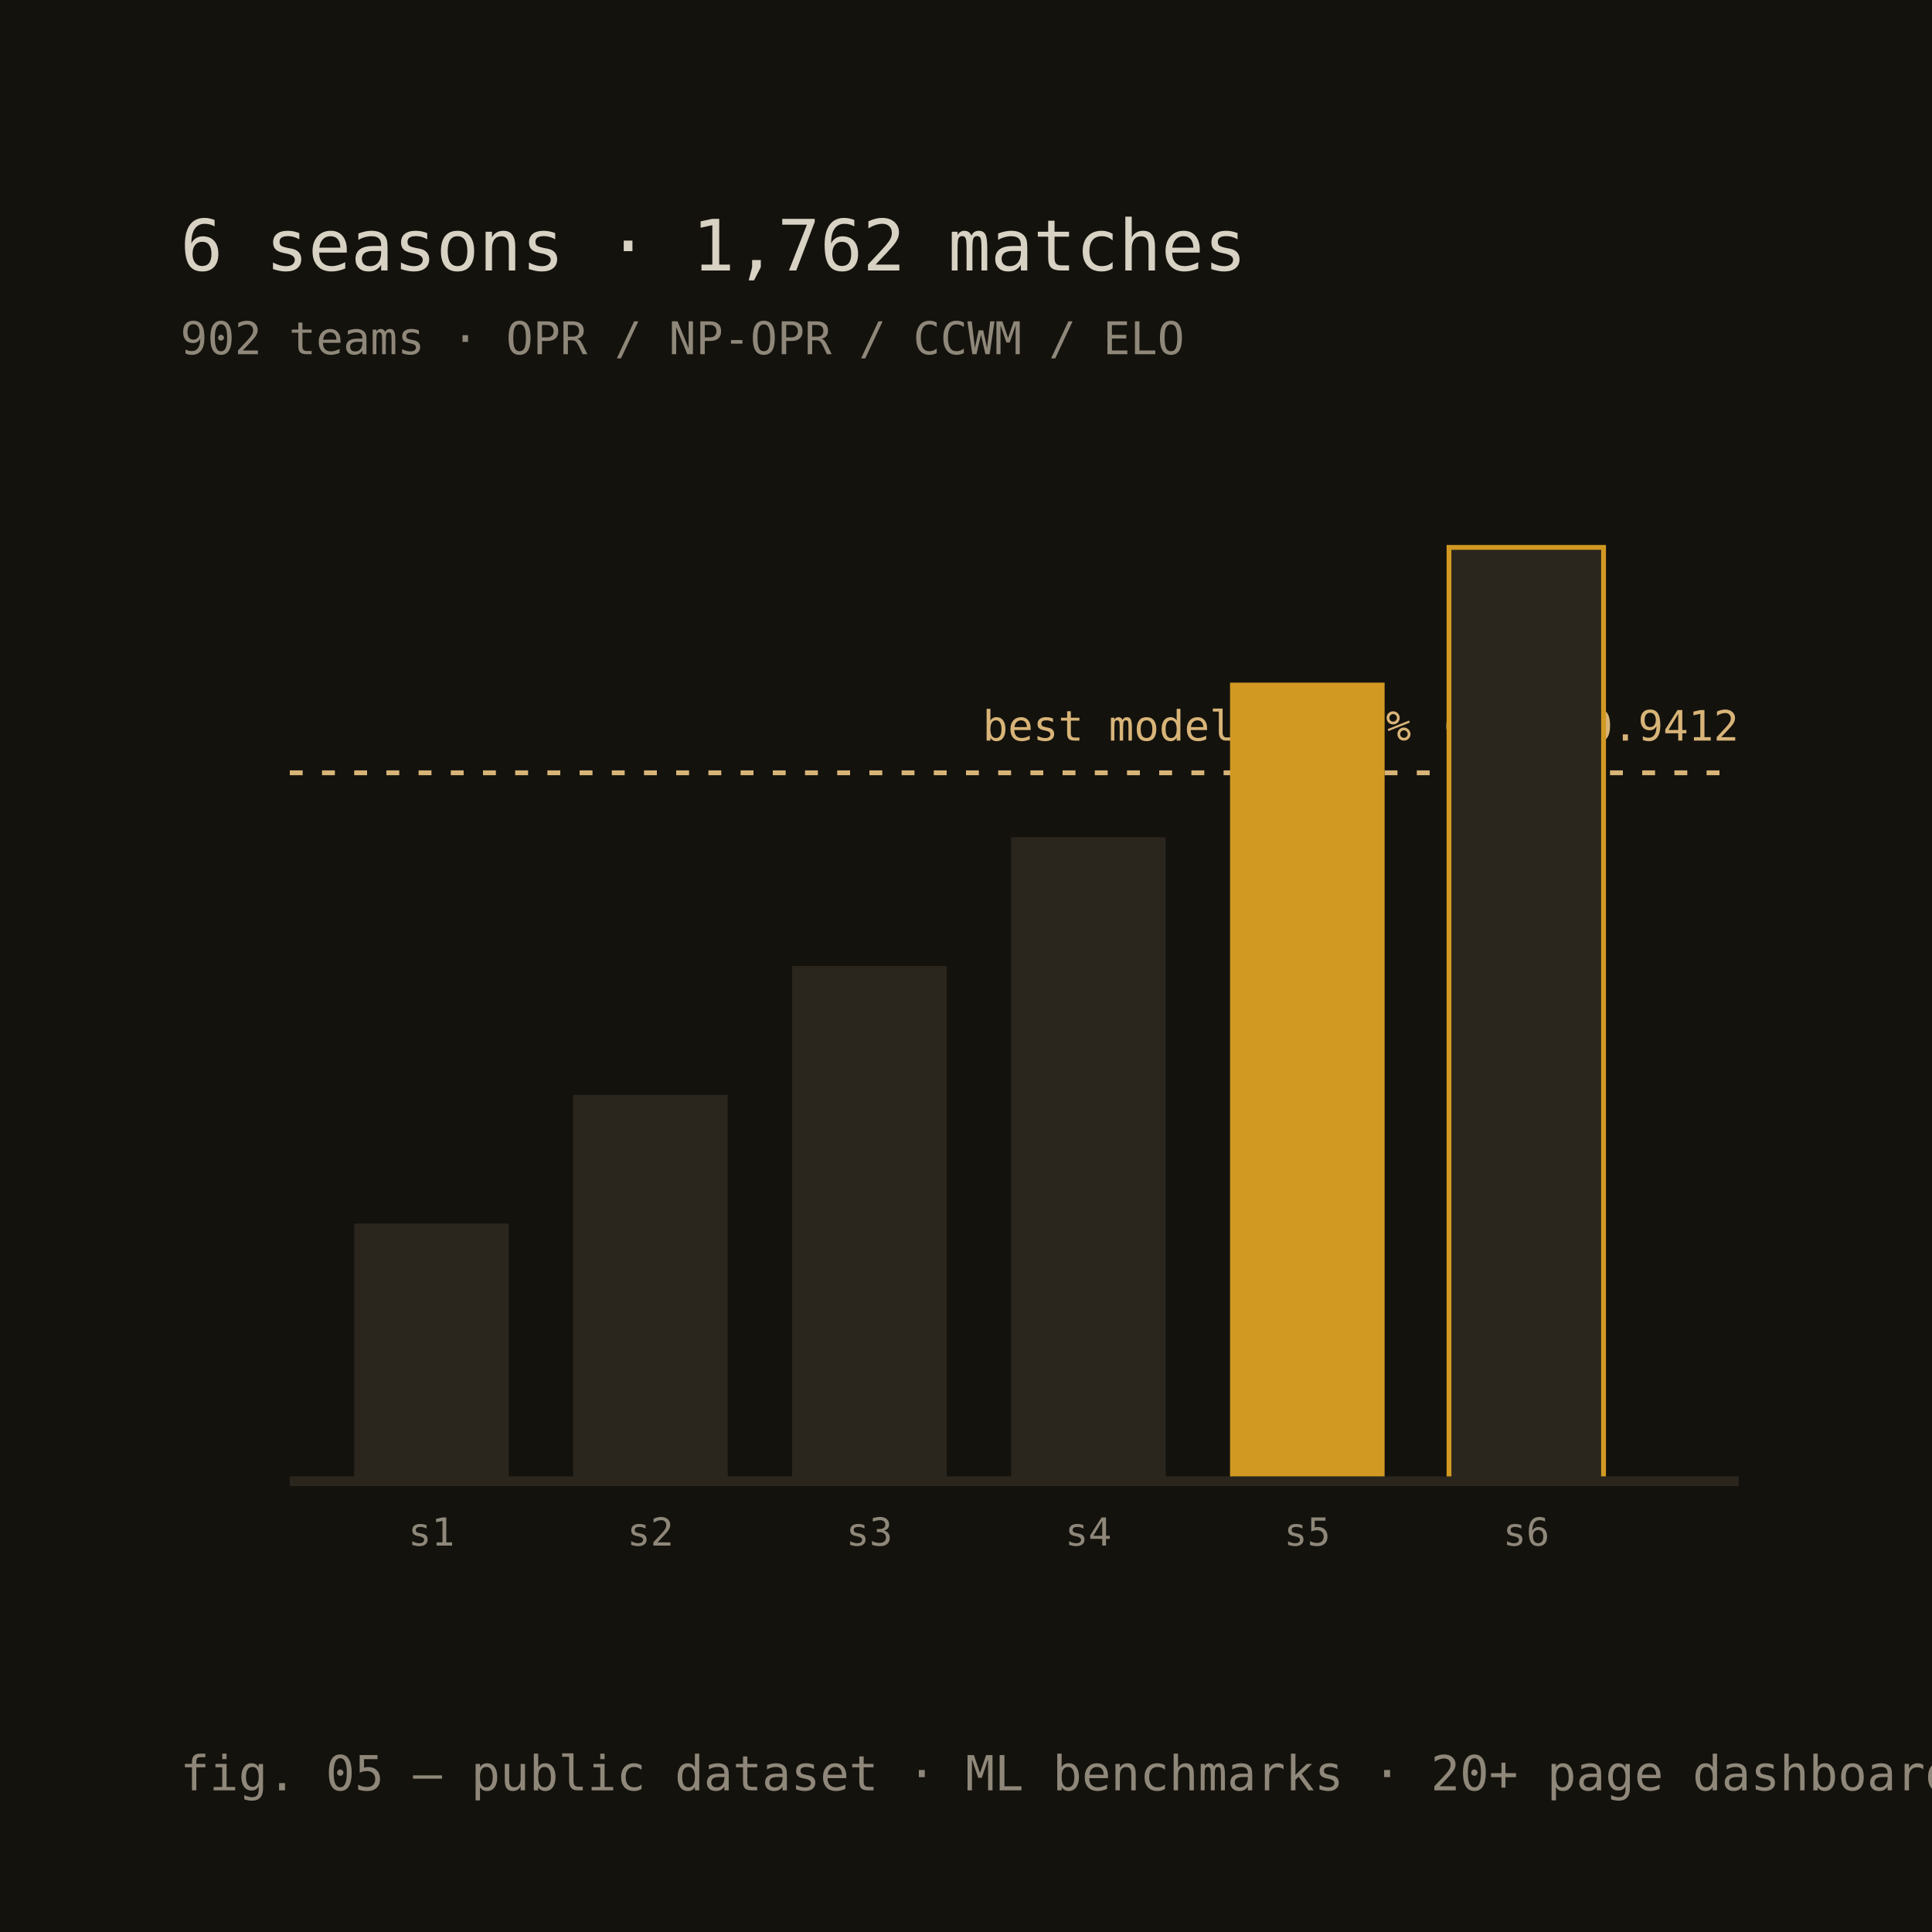
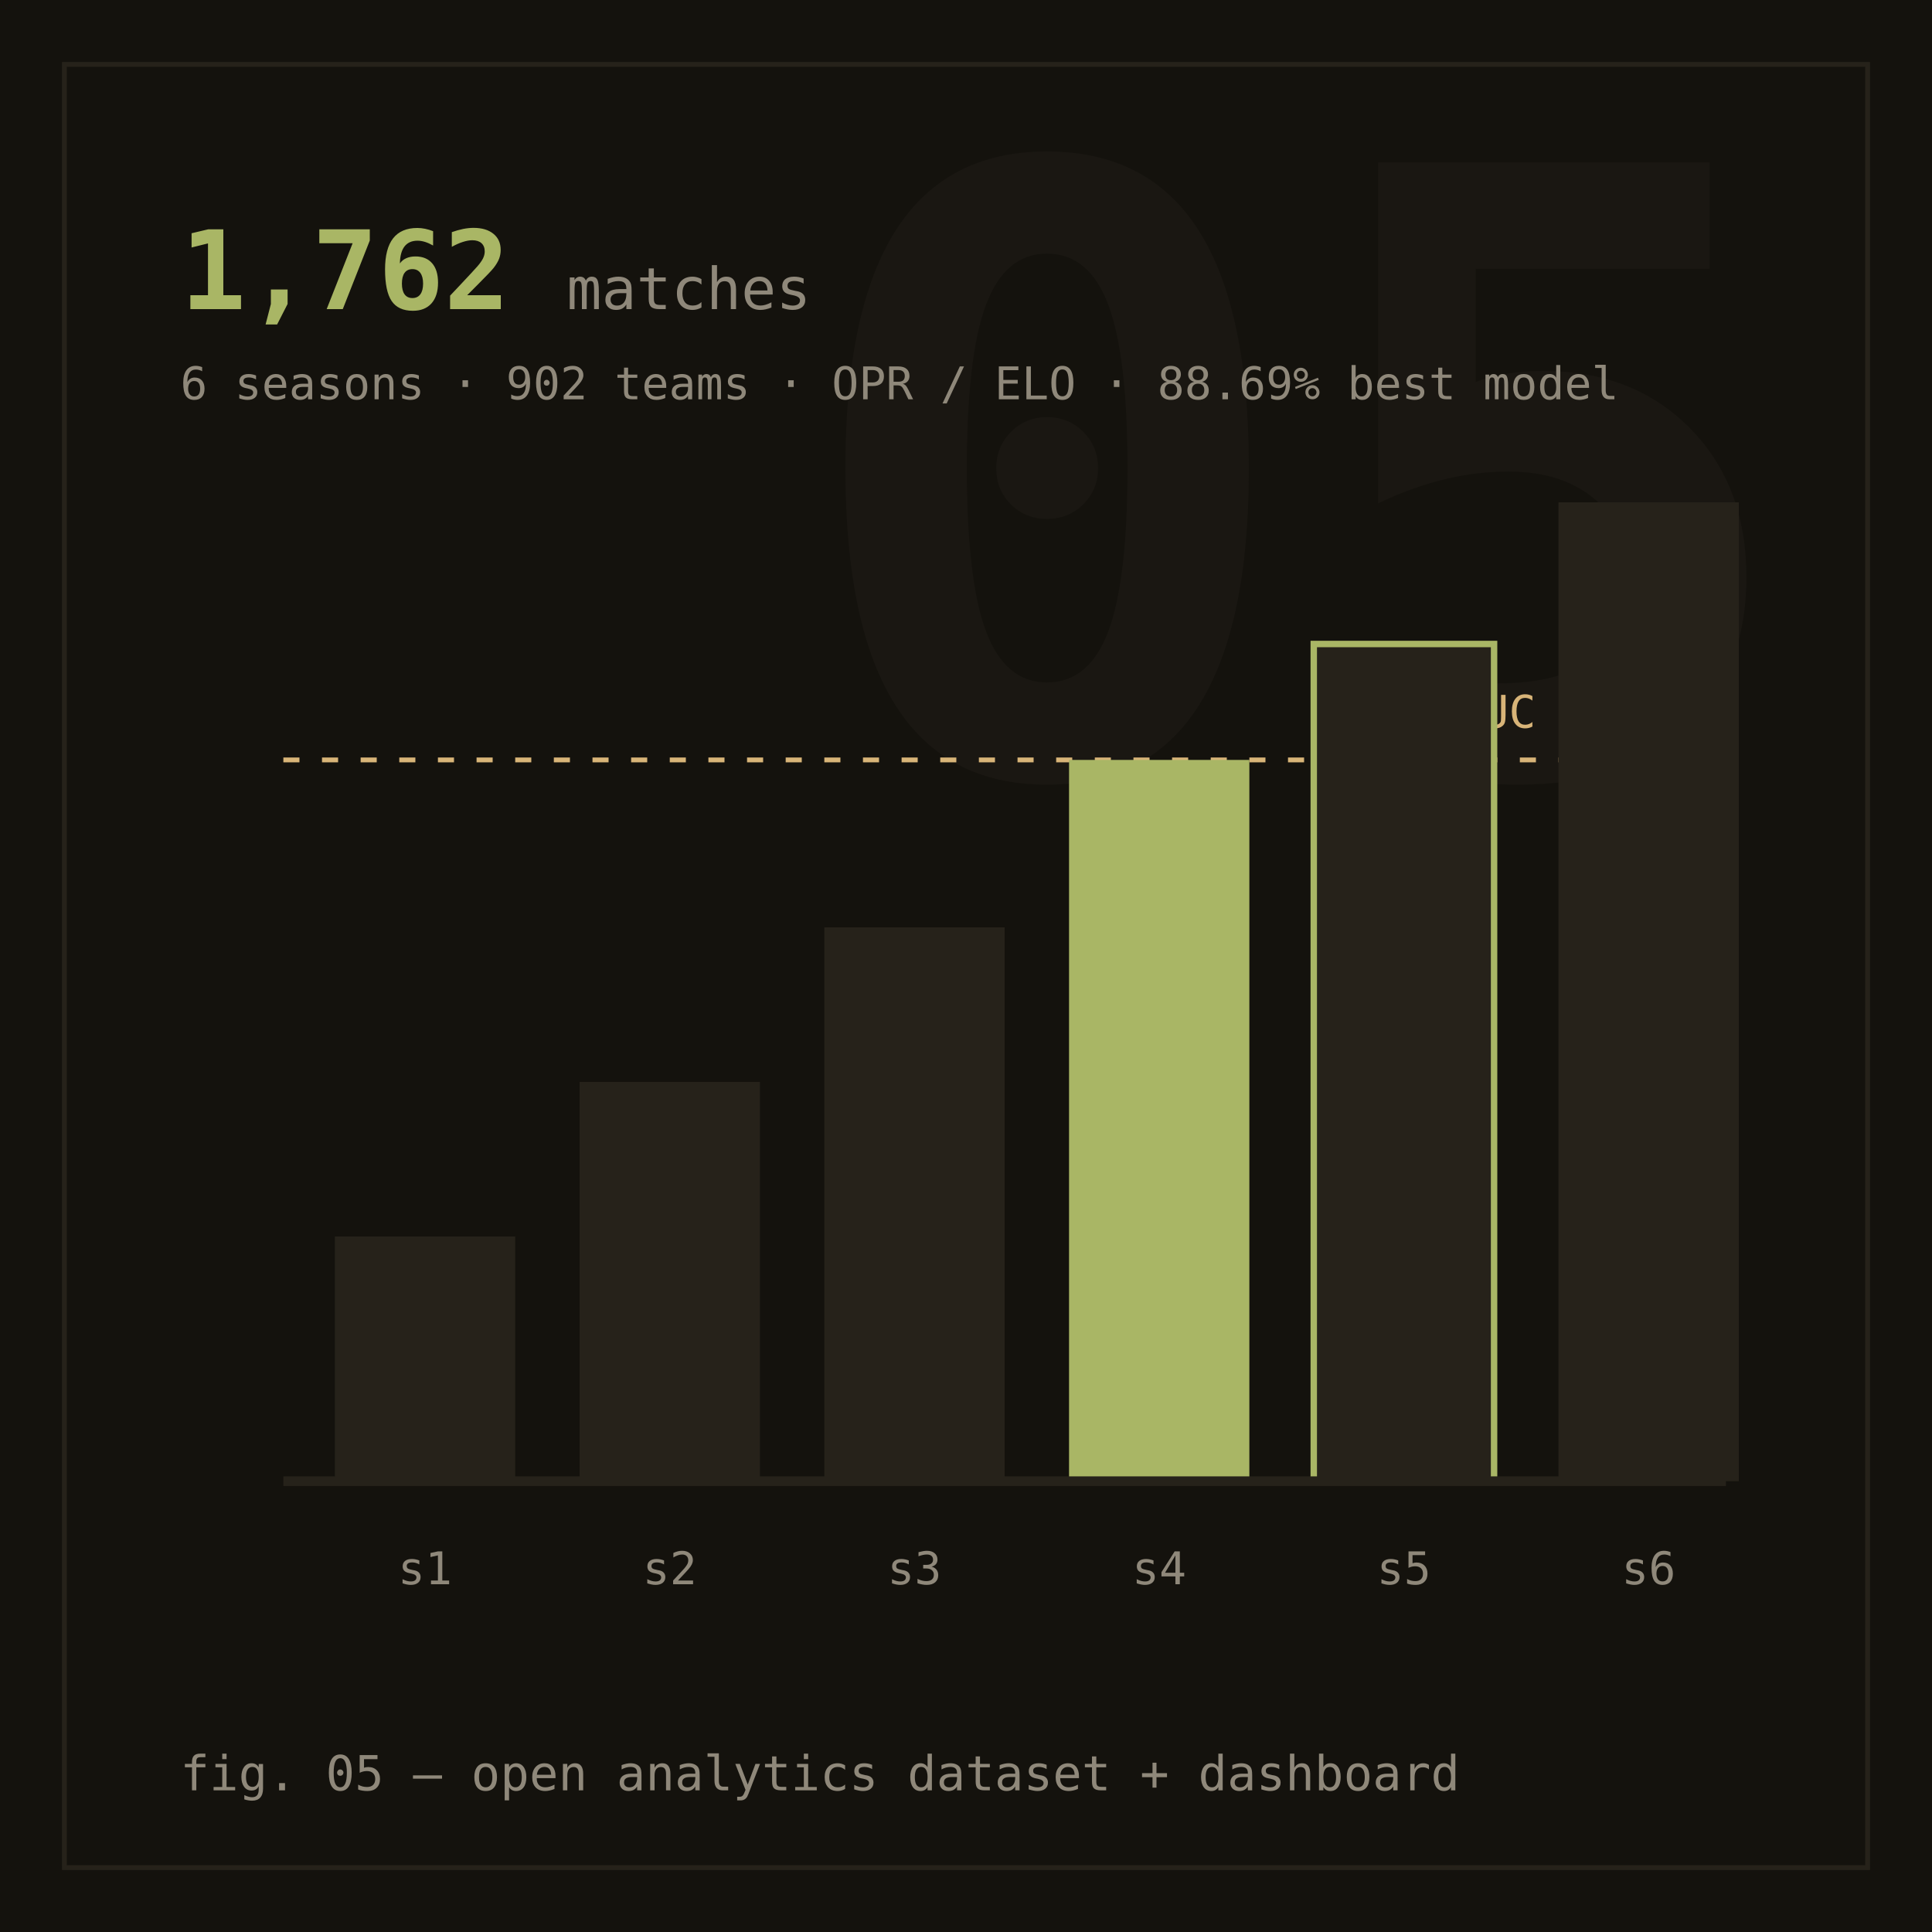
- <svg xmlns="http://www.w3.org/2000/svg" viewBox="0 0 600 600" role="img" aria-label="Six seasons of match data as rising bars with the best model marked">
+ <svg xmlns="http://www.w3.org/2000/svg" viewBox="0 0 600 600" role="img" aria-label="Season bars poster in sage">
  <rect width="600" height="600" fill="#14120D" />
-   <text x="56" y="84" font-family="ui-monospace, monospace" font-size="22" fill="#D8D2C4">6 seasons · 1,762 matches</text>
-   <text x="56" y="110" font-family="ui-monospace, monospace" font-size="14" fill="#8F887A">902 teams · OPR / NP-OPR / CCWM / ELO</text>
-   <line x1="90" y1="240" x2="540" y2="240" stroke="#D8B478" stroke-width="1.5" stroke-dasharray="4 6" />
-   <text x="540" y="230" text-anchor="end" font-family="ui-monospace, monospace" font-size="13" fill="#D8B478">best model 88.69% · AUC 0.9412</text>
-   <g>
-     <rect x="110" y="380" width="48" height="80" fill="#2A261E" />
-     <rect x="178" y="340" width="48" height="120" fill="#2A261E" />
-     <rect x="246" y="300" width="48" height="160" fill="#2A261E" />
-     <rect x="314" y="260" width="48" height="200" fill="#2A261E" />
-     <rect x="382" y="212" width="48" height="248" fill="#D29922" />
-     <rect x="450" y="170" width="48" height="290" fill="#2A261E" stroke="#D29922" stroke-width="1.5" />
+   <rect x="20" y="20" width="560" height="560" fill="none" stroke="#26221A" stroke-width="1.5" />
+   <text x="560" y="240" text-anchor="end" font-family="ui-monospace, monospace" font-size="260" font-weight="bold" fill="#1A1712">05</text>
+   <line x1="88" y1="236" x2="536" y2="236" stroke="#D8B478" stroke-width="1.5" stroke-dasharray="5 7" />
+   <text x="536" y="226" text-anchor="end" font-family="ui-monospace, monospace" font-size="14" fill="#D8B478">AUC 0.9412</text>
+   <rect x="104" y="384" width="56" height="76" fill="#26221A" />
+   <rect x="180" y="336" width="56" height="124" fill="#26221A" />
+   <rect x="256" y="288" width="56" height="172" fill="#26221A" />
+   <rect x="332" y="236" width="56" height="224" fill="#A9B665" />
+   <rect x="408" y="200" width="56" height="260" fill="#26221A" stroke="#A9B665" stroke-width="2" />
+   <rect x="484" y="156" width="56" height="304" fill="#26221A" />
+   <g font-family="ui-monospace, monospace" font-size="14" fill="#8F887A" text-anchor="middle">
+     <text x="132" y="492">s1</text>
+     <text x="208" y="492">s2</text>
+     <text x="284" y="492">s3</text>
+     <text x="360" y="492">s4</text>
+     <text x="436" y="492">s5</text>
+     <text x="512" y="492">s6</text>
  </g>
-   <g font-family="ui-monospace, monospace" font-size="12" fill="#8F887A" text-anchor="middle">
-     <text x="134" y="480">s1</text>
-     <text x="202" y="480">s2</text>
-     <text x="270" y="480">s3</text>
-     <text x="338" y="480">s4</text>
-     <text x="406" y="480">s5</text>
-     <text x="474" y="480">s6</text>
-   </g>
-   <line x1="90" y1="460" x2="540" y2="460" stroke="#2A261E" stroke-width="3" />
-   <text x="56" y="556" font-family="ui-monospace, monospace" font-size="15" fill="#8F887A">fig. 05 — public dataset · ML benchmarks · 20+ page dashboard</text>
+   <line x1="88" y1="460" x2="536" y2="460" stroke="#26221A" stroke-width="3" />
+   <text x="56" y="96" font-family="ui-monospace, monospace" font-size="34" font-weight="bold" fill="#A9B665">1,762</text>
+   <text x="176" y="96" font-family="ui-monospace, monospace" font-size="18" fill="#8F887A">matches</text>
+   <text x="56" y="124" font-family="ui-monospace, monospace" font-size="14" fill="#8F887A">6 seasons · 902 teams · OPR / ELO · 88.69% best model</text>
+   <text x="56" y="556" font-family="ui-monospace, monospace" font-size="15" fill="#8F887A">fig. 05 — open analytics dataset + dashboard</text>
</svg>
